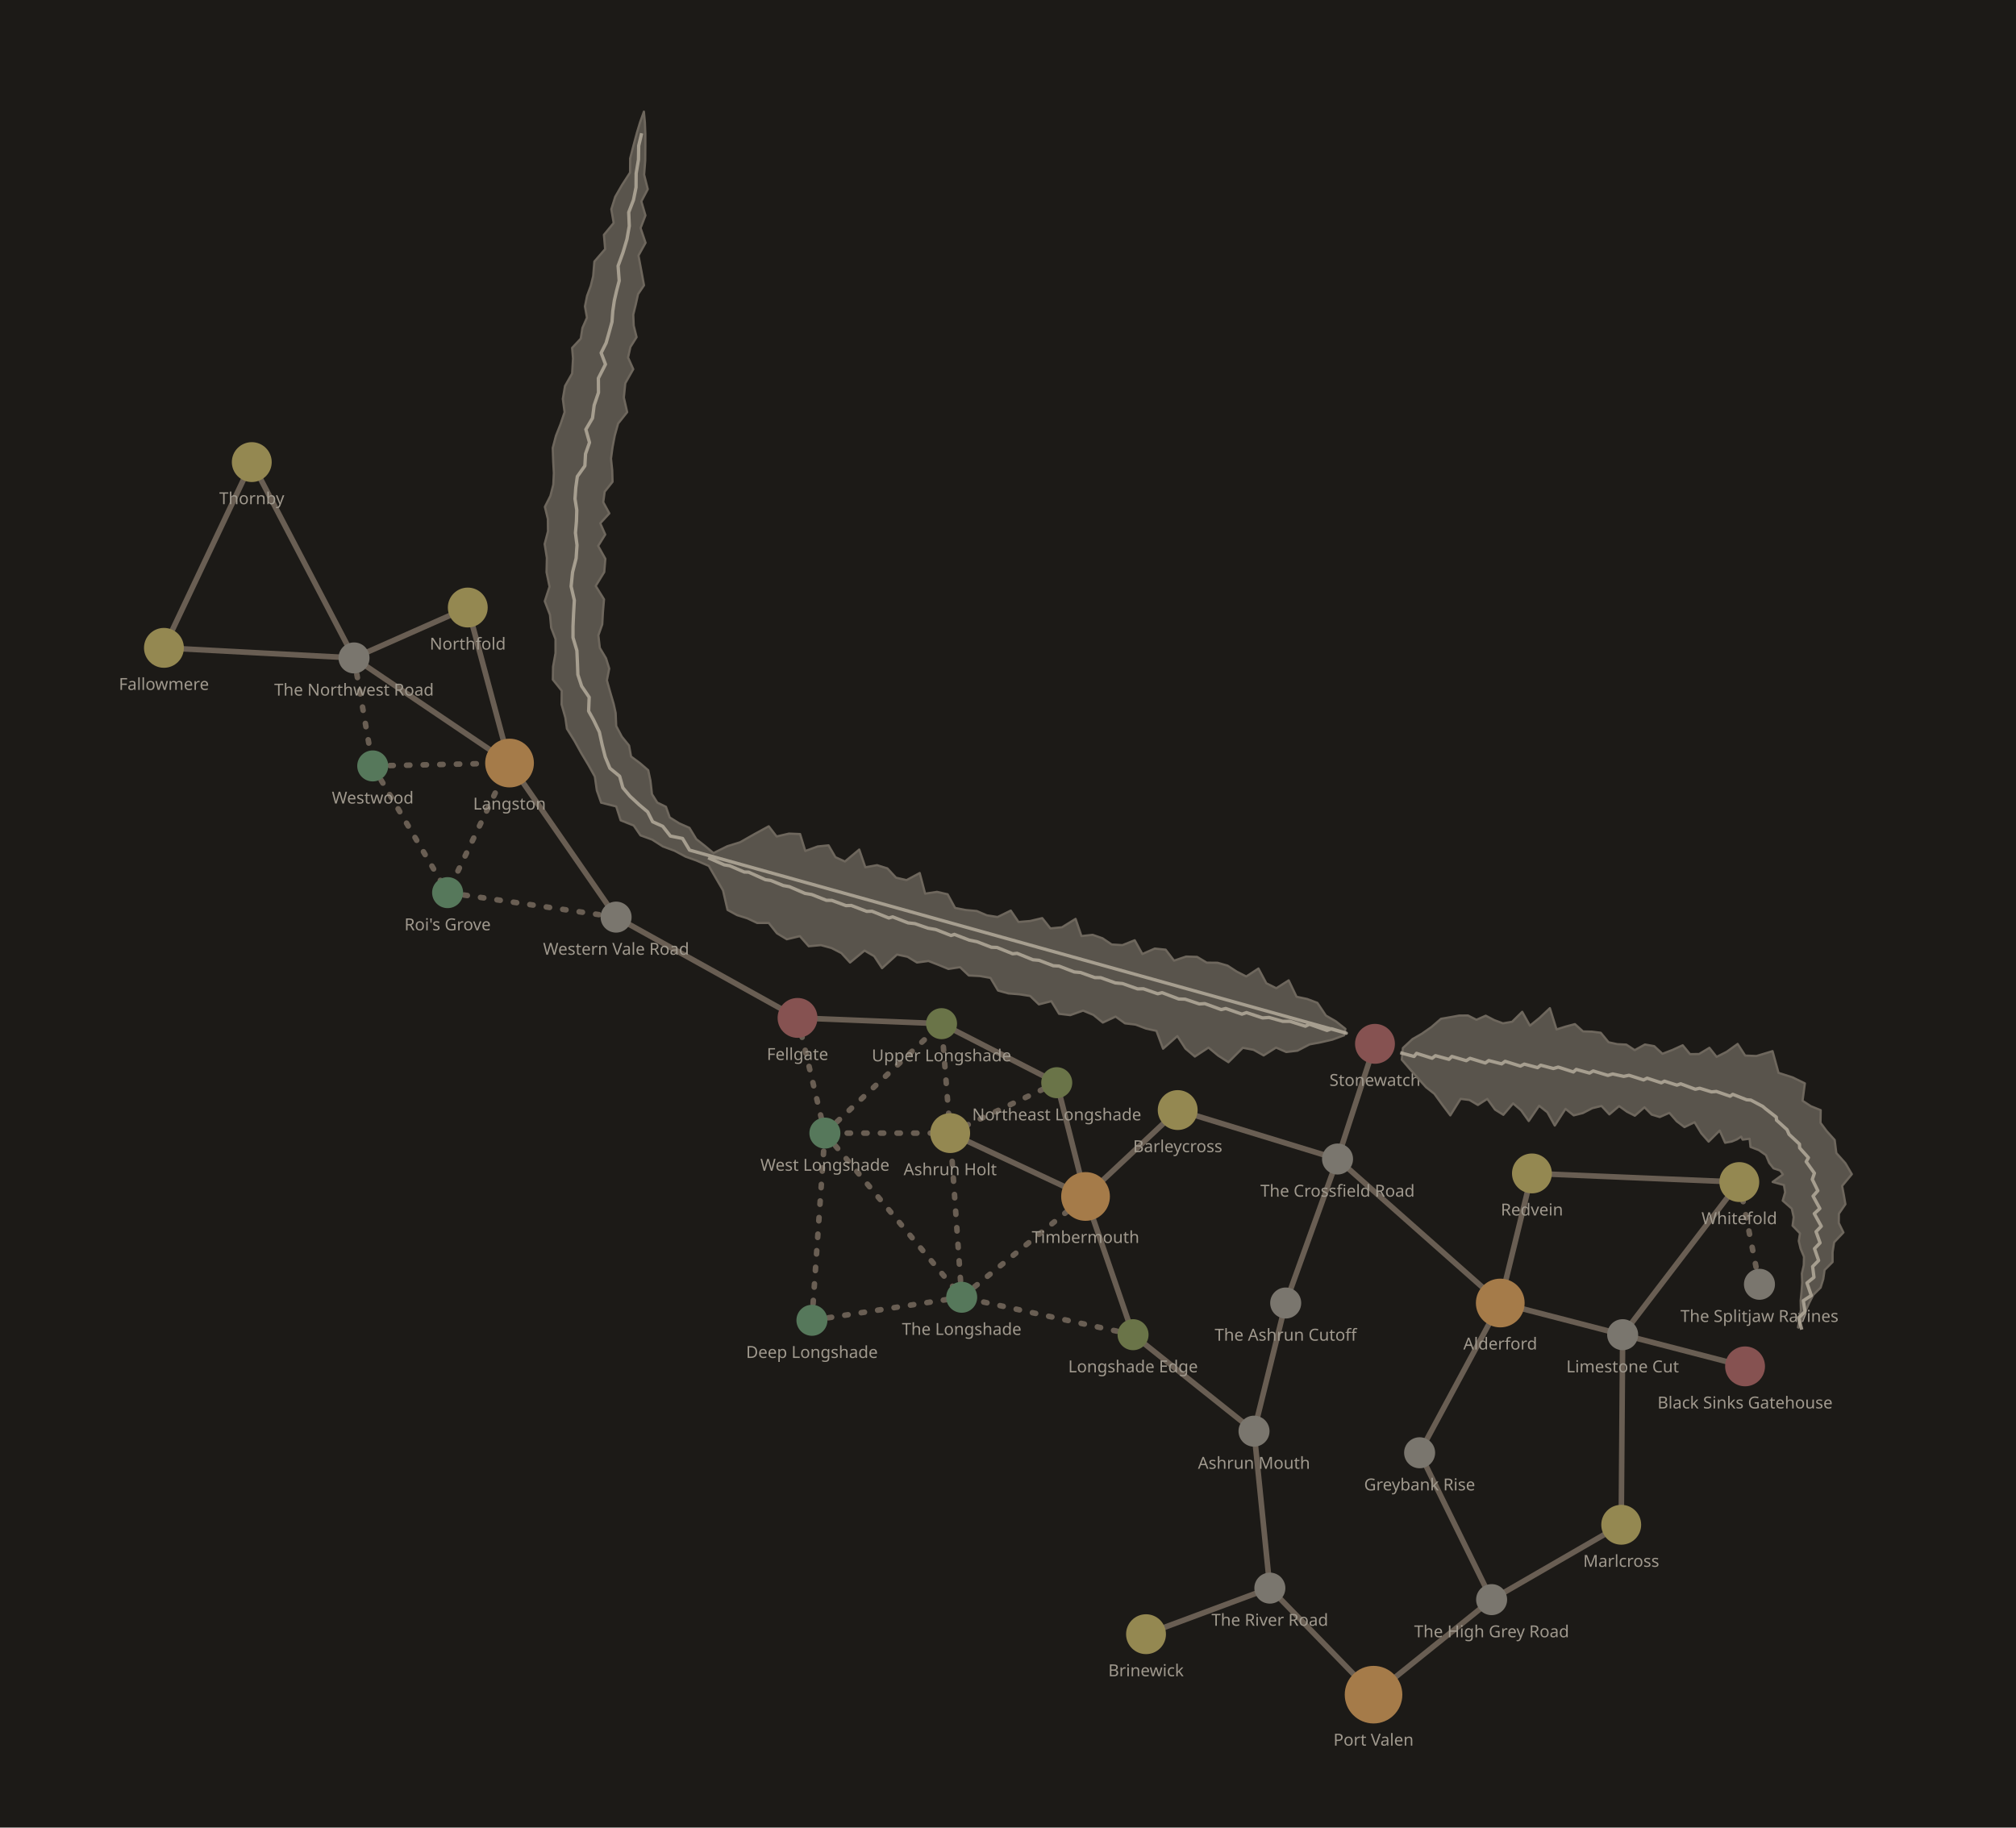
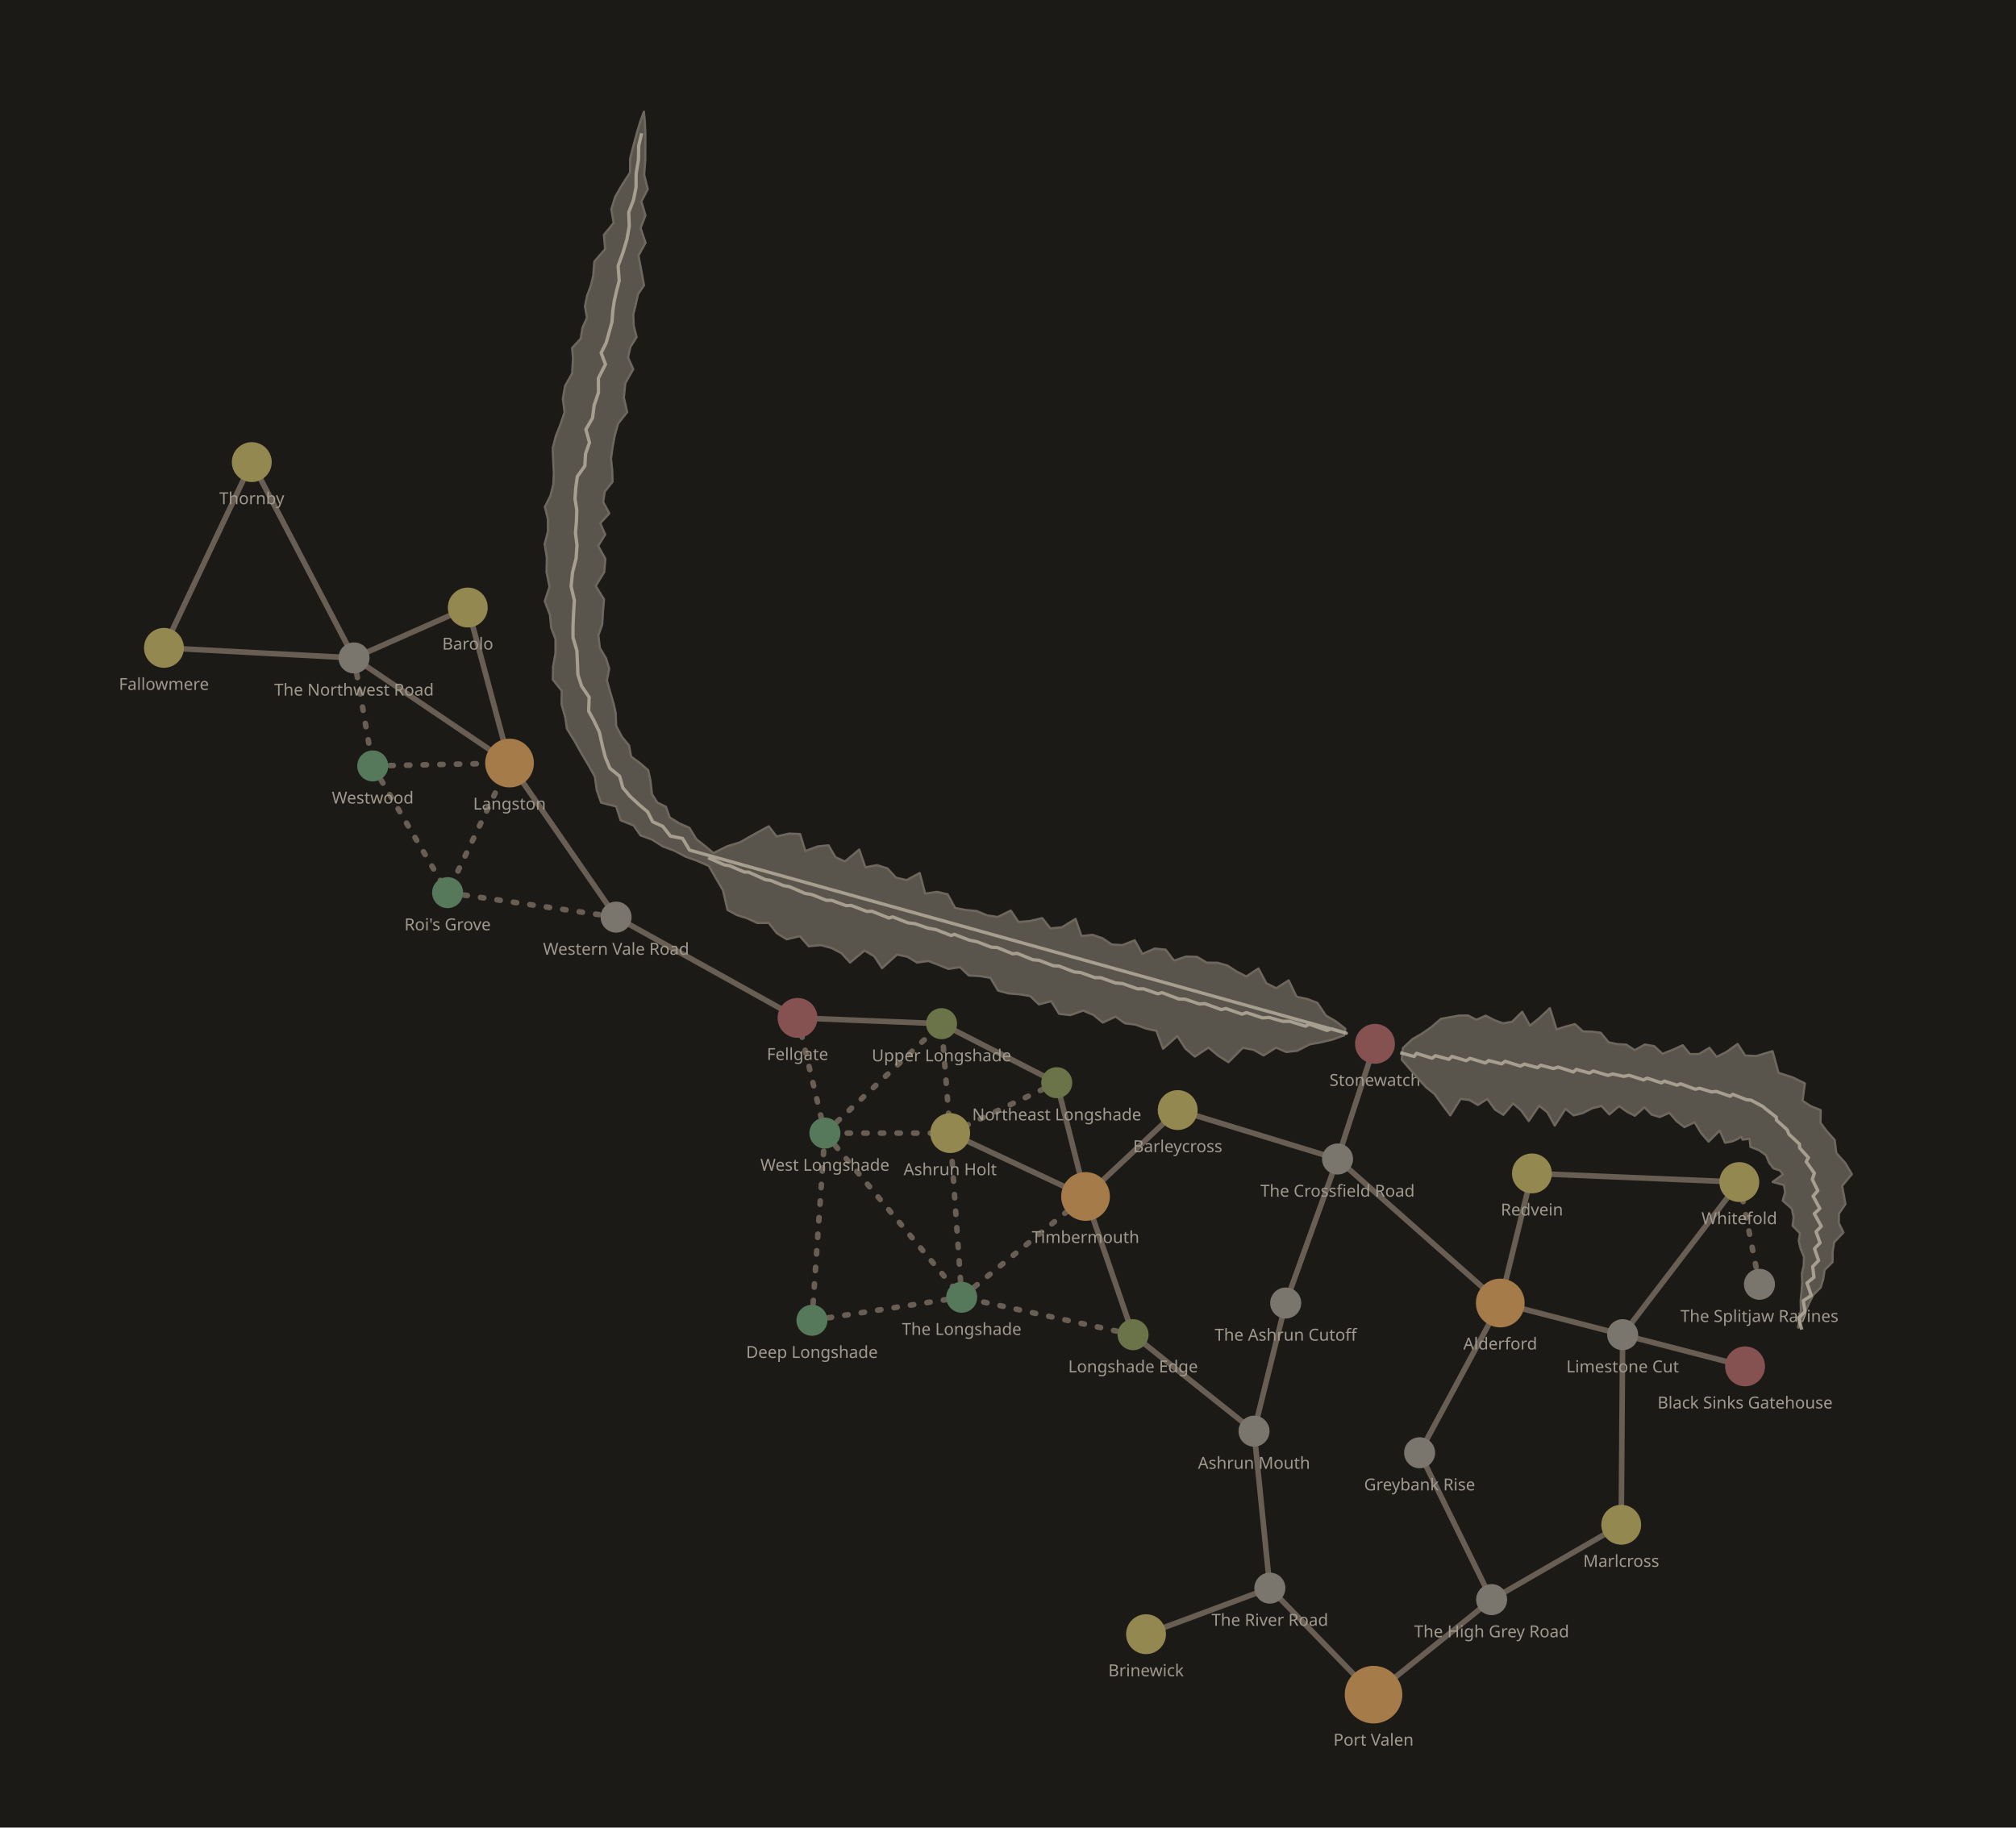
<svg xmlns="http://www.w3.org/2000/svg" viewBox="-1240 -1530 1820 1650" width="1820" height="1650">
  <style>
    #art path { fill: #8a8378; fill-opacity: 0.55; stroke: #6e675d; stroke-width: 2; stroke-linejoin: round; }
    #art path.ridge { fill: none; stroke: #b9b0a0; stroke-width: 3; stroke-opacity: 0.8; }
  </style>
  <rect id="page" x="-1240" y="-1530" width="1820" height="1650" fill="#1c1a17" />
  <g id="guide" opacity="0.7">
    <line x1="0" y1="0" x2="-93.6" y2="-96.2" stroke="#8a7b6c" stroke-width="5" stroke-linecap="round" />
    <line x1="-93.6" y1="-96.2" x2="-107.9" y2="-237.9" stroke="#8a7b6c" stroke-width="5" stroke-linecap="round" />
    <line x1="0" y1="0" x2="106.6" y2="-85.8" stroke="#8a7b6c" stroke-width="5" stroke-linecap="round" />
    <line x1="106.6" y1="-85.8" x2="41.6" y2="-218.4" stroke="#8a7b6c" stroke-width="5" stroke-linecap="round" />
    <line x1="41.6" y1="-218.4" x2="114.4" y2="-353.6" stroke="#8a7b6c" stroke-width="5" stroke-linecap="round" />
    <line x1="-93.6" y1="-96.2" x2="-205.4" y2="-54.6" stroke="#8a7b6c" stroke-width="5" stroke-linecap="round" />
    <line x1="106.6" y1="-85.8" x2="223.6" y2="-153.4" stroke="#8a7b6c" stroke-width="5" stroke-linecap="round" />
    <line x1="114.4" y1="-353.6" x2="-32.5" y2="-483.6" stroke="#8a7b6c" stroke-width="5" stroke-linecap="round" />
    <line x1="-32.5" y1="-483.6" x2="1.3" y2="-587.6" stroke="#8a7b6c" stroke-width="5" stroke-linecap="round" />
    <line x1="-32.5" y1="-483.6" x2="-176.8" y2="-527.8" stroke="#8a7b6c" stroke-width="5" stroke-linecap="round" />
    <line x1="114.4" y1="-353.6" x2="143" y2="-470.6" stroke="#8a7b6c" stroke-width="5" stroke-linecap="round" />
    <line x1="143" y1="-470.6" x2="330.2" y2="-462.8" stroke="#8a7b6c" stroke-width="5" stroke-linecap="round" />
    <line x1="114.4" y1="-353.6" x2="224.9" y2="-325" stroke="#8a7b6c" stroke-width="5" stroke-linecap="round" />
    <line x1="224.9" y1="-325" x2="330.2" y2="-462.8" stroke="#8a7b6c" stroke-width="5" stroke-linecap="round" />
    <line x1="330.2" y1="-462.8" x2="348.4" y2="-370.5" stroke="#8a7b6c" stroke-width="5" stroke-linecap="round" stroke-dasharray="3 12" />
    <line x1="224.9" y1="-325" x2="335.4" y2="-296.4" stroke="#8a7b6c" stroke-width="5" stroke-linecap="round" />
    <line x1="223.6" y1="-153.4" x2="224.9" y2="-325" stroke="#8a7b6c" stroke-width="5" stroke-linecap="round" />
    <line x1="-107.9" y1="-237.9" x2="-217.1" y2="-325" stroke="#8a7b6c" stroke-width="5" stroke-linecap="round" />
    <line x1="-107.9" y1="-237.9" x2="-79.3" y2="-353.6" stroke="#8a7b6c" stroke-width="5" stroke-linecap="round" />
    <line x1="-79.3" y1="-353.6" x2="-32.5" y2="-483.6" stroke="#8a7b6c" stroke-width="5" stroke-linecap="round" />
    <line x1="-217.1" y1="-325" x2="-371.8" y2="-358.8" stroke="#8a7b6c" stroke-width="5" stroke-linecap="round" stroke-dasharray="3 12" />
    <line x1="-371.8" y1="-358.8" x2="-260" y2="-449.8" stroke="#8a7b6c" stroke-width="5" stroke-linecap="round" stroke-dasharray="3 12" />
    <line x1="-371.8" y1="-358.8" x2="-382.2" y2="-507" stroke="#8a7b6c" stroke-width="5" stroke-linecap="round" stroke-dasharray="3 12" />
    <line x1="-217.1" y1="-325" x2="-260" y2="-449.8" stroke="#8a7b6c" stroke-width="5" stroke-linecap="round" />
    <line x1="-260" y1="-449.8" x2="-176.8" y2="-527.8" stroke="#8a7b6c" stroke-width="5" stroke-linecap="round" />
    <line x1="-260" y1="-449.8" x2="-382.2" y2="-507" stroke="#8a7b6c" stroke-width="5" stroke-linecap="round" />
    <line x1="-382.2" y1="-507" x2="-495.3" y2="-507" stroke="#8a7b6c" stroke-width="5" stroke-linecap="round" stroke-dasharray="3 12" />
    <line x1="-382.2" y1="-507" x2="-390" y2="-605.8" stroke="#8a7b6c" stroke-width="5" stroke-linecap="round" stroke-dasharray="3 12" />
    <line x1="-382.2" y1="-507" x2="-286" y2="-552.5" stroke="#8a7b6c" stroke-width="5" stroke-linecap="round" stroke-dasharray="3 12" />
    <line x1="-495.3" y1="-507" x2="-390" y2="-605.8" stroke="#8a7b6c" stroke-width="5" stroke-linecap="round" stroke-dasharray="3 12" />
    <line x1="-260" y1="-449.8" x2="-286" y2="-552.5" stroke="#8a7b6c" stroke-width="5" stroke-linecap="round" />
    <line x1="-390" y1="-605.8" x2="-286" y2="-552.5" stroke="#8a7b6c" stroke-width="5" stroke-linecap="round" />
    <line x1="-495.3" y1="-507" x2="-371.8" y2="-358.8" stroke="#8a7b6c" stroke-width="5" stroke-linecap="round" stroke-dasharray="3 12" />
    <line x1="-520" y1="-611" x2="-390" y2="-605.8" stroke="#8a7b6c" stroke-width="5" stroke-linecap="round" />
    <line x1="-520" y1="-611" x2="-495.3" y2="-507" stroke="#8a7b6c" stroke-width="5" stroke-linecap="round" stroke-dasharray="3 12" />
    <line x1="-507" y1="-338" x2="-371.8" y2="-358.8" stroke="#8a7b6c" stroke-width="5" stroke-linecap="round" stroke-dasharray="3 12" />
    <line x1="-507" y1="-338" x2="-495.3" y2="-507" stroke="#8a7b6c" stroke-width="5" stroke-linecap="round" stroke-dasharray="3 12" />
    <line x1="-520" y1="-611" x2="-683.8" y2="-702" stroke="#8a7b6c" stroke-width="5" stroke-linecap="round" />
    <line x1="-683.8" y1="-702" x2="-780" y2="-841.1" stroke="#8a7b6c" stroke-width="5" stroke-linecap="round" />
    <line x1="-780" y1="-841.1" x2="-835.9" y2="-724.1" stroke="#8a7b6c" stroke-width="5" stroke-linecap="round" stroke-dasharray="3 12" />
    <line x1="-780" y1="-841.1" x2="-903.5" y2="-838.5" stroke="#8a7b6c" stroke-width="5" stroke-linecap="round" stroke-dasharray="3 12" />
    <line x1="-780" y1="-841.1" x2="-920.4" y2="-936" stroke="#8a7b6c" stroke-width="5" stroke-linecap="round" />
    <line x1="-780" y1="-841.1" x2="-817.7" y2="-981.5" stroke="#8a7b6c" stroke-width="5" stroke-linecap="round" />
    <line x1="-920.4" y1="-936" x2="-817.7" y2="-981.5" stroke="#8a7b6c" stroke-width="5" stroke-linecap="round" />
    <line x1="-920.4" y1="-936" x2="-1012.7" y2="-1112.8" stroke="#8a7b6c" stroke-width="5" stroke-linecap="round" />
    <line x1="-1012.7" y1="-1112.8" x2="-1092" y2="-945.1" stroke="#8a7b6c" stroke-width="5" stroke-linecap="round" />
    <line x1="-1092" y1="-945.1" x2="-920.4" y2="-936" stroke="#8a7b6c" stroke-width="5" stroke-linecap="round" />
    <line x1="-920.4" y1="-936" x2="-903.5" y2="-838.5" stroke="#8a7b6c" stroke-width="5" stroke-linecap="round" stroke-dasharray="3 12" />
    <line x1="-903.5" y1="-838.5" x2="-835.9" y2="-724.1" stroke="#8a7b6c" stroke-width="5" stroke-linecap="round" stroke-dasharray="3 12" />
    <line x1="-835.9" y1="-724.1" x2="-683.8" y2="-702" stroke="#8a7b6c" stroke-width="5" stroke-linecap="round" stroke-dasharray="3 12" />
    <circle cx="0" cy="0" r="26" fill="#e0a45e" />
    <text x="0" y="46" fill="#d8cfc0" font-family="sans-serif" font-size="15" text-anchor="middle">Port Valen</text>
    <circle cx="-93.6" cy="-96.2" r="14" fill="#a39d93" />
    <text x="-93.6" y="-62.2" fill="#d8cfc0" font-family="sans-serif" font-size="15" text-anchor="middle">The River Road</text>
    <circle cx="-107.9" cy="-237.9" r="14" fill="#a39d93" />
    <text x="-107.9" y="-203.9" fill="#d8cfc0" font-family="sans-serif" font-size="15" text-anchor="middle">Ashrun Mouth</text>
    <circle cx="-79.3" cy="-353.6" r="14" fill="#a39d93" />
    <text x="-79.3" y="-319.6" fill="#d8cfc0" font-family="sans-serif" font-size="15" text-anchor="middle">The Ashrun Cutoff</text>
    <circle cx="106.6" cy="-85.8" r="14" fill="#a39d93" />
    <text x="106.6" y="-51.8" fill="#d8cfc0" font-family="sans-serif" font-size="15" text-anchor="middle">The High Grey Road</text>
    <circle cx="41.6" cy="-218.4" r="14" fill="#a39d93" />
    <text x="41.6" y="-184.4" fill="#d8cfc0" font-family="sans-serif" font-size="15" text-anchor="middle">Greybank Rise</text>
    <circle cx="114.4" cy="-353.6" r="22" fill="#e0a45e" />
    <text x="114.4" y="-311.6" fill="#d8cfc0" font-family="sans-serif" font-size="15" text-anchor="middle">Alderford</text>
    <circle cx="-32.5" cy="-483.6" r="14" fill="#a39d93" />
    <text x="-32.5" y="-449.6" fill="#d8cfc0" font-family="sans-serif" font-size="15" text-anchor="middle">The Crossfield Road</text>
    <circle cx="143" cy="-470.6" r="18" fill="#c8b66a" />
    <text x="143" y="-432.6" fill="#d8cfc0" font-family="sans-serif" font-size="15" text-anchor="middle">Redvein</text>
    <circle cx="330.2" cy="-462.8" r="18" fill="#c8b66a" />
    <text x="330.2" y="-424.8" fill="#d8cfc0" font-family="sans-serif" font-size="15" text-anchor="middle">Whitefold</text>
    <circle cx="348.4" cy="-370.5" r="14" fill="#a39d93" />
    <text x="348.4" y="-336.5" fill="#d8cfc0" font-family="sans-serif" font-size="15" text-anchor="middle">The Splitjaw Ravines</text>
    <circle cx="224.9" cy="-325" r="14" fill="#a39d93" />
    <text x="224.9" y="-291" fill="#d8cfc0" font-family="sans-serif" font-size="15" text-anchor="middle">Limestone Cut</text>
    <circle cx="335.4" cy="-296.4" r="18" fill="#b36a6a" />
    <text x="335.4" y="-258.4" fill="#d8cfc0" font-family="sans-serif" font-size="15" text-anchor="middle">Black Sinks Gatehouse</text>
    <circle cx="-205.4" cy="-54.6" r="18" fill="#c8b66a" />
    <text x="-205.4" y="-16.6" fill="#d8cfc0" font-family="sans-serif" font-size="15" text-anchor="middle">Brinewick</text>
    <circle cx="223.6" cy="-153.4" r="18" fill="#c8b66a" />
    <text x="223.6" y="-115.4" fill="#d8cfc0" font-family="sans-serif" font-size="15" text-anchor="middle">Marlcross</text>
    <circle cx="-217.1" cy="-325" r="14" fill="#8c9a5c" />
    <text x="-217.1" y="-291" fill="#d8cfc0" font-family="sans-serif" font-size="15" text-anchor="middle">Longshade Edge</text>
    <circle cx="-371.8" cy="-358.8" r="14" fill="#6f9f78" />
    <text x="-371.8" y="-324.8" fill="#d8cfc0" font-family="sans-serif" font-size="15" text-anchor="middle">The Longshade</text>
    <circle cx="-260" cy="-449.8" r="22" fill="#e0a45e" />
    <text x="-260" y="-407.8" fill="#d8cfc0" font-family="sans-serif" font-size="15" text-anchor="middle">Timbermouth</text>
    <circle cx="-176.8" cy="-527.8" r="18" fill="#c8b66a" />
    <text x="-176.8" y="-489.8" fill="#d8cfc0" font-family="sans-serif" font-size="15" text-anchor="middle">Barleycross</text>
    <circle cx="-382.2" cy="-507" r="18" fill="#c8b66a" />
    <text x="-382.2" y="-469" fill="#d8cfc0" font-family="sans-serif" font-size="15" text-anchor="middle">Ashrun Holt</text>
    <circle cx="1.3" cy="-587.6" r="18" fill="#b36a6a" />
    <text x="1.3" y="-549.6" fill="#d8cfc0" font-family="sans-serif" font-size="15" text-anchor="middle">Stonewatch</text>
    <circle cx="-495.3" cy="-507" r="14" fill="#6f9f78" />
    <text x="-495.3" y="-473" fill="#d8cfc0" font-family="sans-serif" font-size="15" text-anchor="middle">West Longshade</text>
    <circle cx="-390" cy="-605.8" r="14" fill="#8c9a5c" />
    <text x="-390" y="-571.8" fill="#d8cfc0" font-family="sans-serif" font-size="15" text-anchor="middle">Upper Longshade</text>
    <circle cx="-286" cy="-552.5" r="14" fill="#8c9a5c" />
    <text x="-286" y="-518.5" fill="#d8cfc0" font-family="sans-serif" font-size="15" text-anchor="middle">Northeast Longshade</text>
    <circle cx="-520" cy="-611" r="18" fill="#b36a6a" />
    <text x="-520" y="-573" fill="#d8cfc0" font-family="sans-serif" font-size="15" text-anchor="middle">Fellgate</text>
    <circle cx="-507" cy="-338" r="14" fill="#6f9f78" />
    <text x="-507" y="-304" fill="#d8cfc0" font-family="sans-serif" font-size="15" text-anchor="middle">Deep Longshade</text>
    <circle cx="-835.9" cy="-724.1" r="14" fill="#6f9f78" />
    <text x="-835.9" y="-690.1" fill="#d8cfc0" font-family="sans-serif" font-size="15" text-anchor="middle">Roi's Grove</text>
    <circle cx="-903.5" cy="-838.5" r="14" fill="#6f9f78" />
    <text x="-903.5" y="-804.5" fill="#d8cfc0" font-family="sans-serif" font-size="15" text-anchor="middle">Westwood</text>
    <circle cx="-683.8" cy="-702" r="14" fill="#a39d93" />
    <text x="-683.8" y="-668" fill="#d8cfc0" font-family="sans-serif" font-size="15" text-anchor="middle">Western Vale Road</text>
    <circle cx="-780" cy="-841.1" r="22" fill="#e0a45e" />
    <text x="-780" y="-799.1" fill="#d8cfc0" font-family="sans-serif" font-size="15" text-anchor="middle">Langston</text>
    <circle cx="-920.4" cy="-936" r="14" fill="#a39d93" />
    <text x="-920.4" y="-902" fill="#d8cfc0" font-family="sans-serif" font-size="15" text-anchor="middle">The Northwest Road</text>
    <circle cx="-817.7" cy="-981.5" r="18" fill="#c8b66a" />
-     <text x="-817.7" y="-943.5" fill="#d8cfc0" font-family="sans-serif" font-size="15" text-anchor="middle">Northfold</text>
+     <text x="-817.7" y="-943.5" fill="#d8cfc0" font-family="sans-serif" font-size="15" text-anchor="middle">Barolo</text>
    <circle cx="-1012.7" cy="-1112.8" r="18" fill="#c8b66a" />
    <text x="-1012.7" y="-1074.8" fill="#d8cfc0" font-family="sans-serif" font-size="15" text-anchor="middle">Thornby</text>
    <circle cx="-1092" cy="-945.1" r="18" fill="#c8b66a" />
    <text x="-1092" y="-907.1" fill="#d8cfc0" font-family="sans-serif" font-size="15" text-anchor="middle">Fallowmere</text>
  </g>
  <g id="art">
    <path id="coldspine-west" d="M-600.1 -748.2 L-593.7 -737.2 L-587.3 -726.2 L-583.2 -708.5 L-574.6 -703.8 L-565.3 -700.9 L-556.4 -696.7 L-546 -696.7 L-538.6 -687.4 L-529.7 -682 L-517.9 -684.8 L-509.9 -675.7 L-498.9 -676.7 L-489.3 -674.1 L-480.4 -669.5 L-472.6 -661 L-459.5 -671.8 L-450.8 -666.7 L-443.7 -655.9 L-430.2 -668.2 L-420.7 -666.2 L-412.2 -661 L-401.8 -662.4 L-392.8 -658.9 L-383.8 -655.2 L-373.3 -656.8 L-365.4 -649.3 L-355.4 -648.8 L-345.8 -647.1 L-339 -635.7 L-329.6 -633.1 L-319.7 -632.3 L-310 -630.8 L-302.1 -623.2 L-290.9 -626.1 L-283.9 -614.7 L-273.8 -613.5 L-262.2 -617.6 L-252.9 -613.7 L-244.4 -606.8 L-232.9 -612.2 L-224.4 -606.1 L-214.7 -604.9 L-205.5 -601.4 L-196 -599.3 L-190 -583.2 L-177.1 -594.6 L-169.8 -583.3 L-161.3 -576.1 L-149 -584.2 L-140.2 -576.9 L-131 -571 L-118 -584 L-108.3 -582.2 L-99.2 -577.1 L-88 -584.2 L-78.8 -580.2 L-68.7 -581.4 L-57.7 -587.1 L-47.5 -589 L-37.1 -591.4 L-26.5 -595.3 L-25.4 -601.1 L-34 -607.9 L-43 -613.1 L-50.7 -624.6 L-60 -628.1 L-69.5 -630.1 L-76.6 -644.9 L-87.8 -637.8 L-96.8 -642.3 L-103.9 -655.6 L-114.9 -648.4 L-123.5 -652.8 L-131.8 -658.2 L-140.8 -660.8 L-150.6 -660.9 L-159.3 -666.1 L-169.2 -666.4 L-180.1 -662.7 L-187.7 -672.6 L-197.5 -673.6 L-208.7 -668.7 L-215.6 -681.1 L-226.7 -676.7 L-236.4 -677.3 L-244.7 -682.9 L-253.6 -686 L-263.7 -684.9 L-269 -700.4 L-281.3 -692.8 L-291.7 -691.8 L-299.1 -701.1 L-310 -698.5 L-320.5 -697.6 L-327.5 -707.9 L-339.4 -702.1 L-349.1 -703.6 L-358.2 -707.5 L-368.1 -708.4 L-377.8 -710.3 L-384.5 -722.6 L-394.1 -724.8 L-404.8 -723.2 L-409.7 -741.8 L-421.6 -735.4 L-431.1 -737.6 L-438.9 -746 L-448.2 -748.9 L-458.8 -747 L-464.3 -763 L-477.2 -752.2 L-485.8 -756.1 L-492 -766.8 L-501.8 -765.8 L-513 -761.7 L-517.7 -777 L-527.7 -777.4 L-538.9 -774.8 L-546 -784 L-558.8 -777 L-571.8 -769.6 L-583.4 -766 L-595.9 -759.8L-603.4 -766.1 L-611.4 -772.4 L-617.6 -782.6 L-626.7 -786.6 L-635.4 -792.0 L-638.8 -801.6 L-646.6 -805.4 L-651.4 -813.0 L-652.8 -825.2 L-654.8 -834.6 L-662.0 -840.8 L-670.3 -847.0 L-672.1 -856.9 L-678.6 -864.9 L-683.7 -874.5 L-684.2 -886.3 L-686.0 -894.5 L-689.2 -905.4 L-692.1 -915.8 L-690.0 -926.4 L-692.9 -935.7 L-698.5 -945.1 L-699.8 -956.4 L-696.3 -966.3 L-695.7 -977.1 L-694.7 -988.9 L-702.2 -1001.0 L-694.5 -1013.5 L-693.5 -1025.5 L-700.0 -1037.1 L-693.6 -1047.4 L-698.1 -1057.6 L-689.9 -1066.5 L-695.4 -1076.6 L-694.1 -1086.1 L-687.0 -1095.0 L-687.3 -1105.4 L-688.4 -1116.0 L-687.0 -1126.3 L-685.0 -1136.8 L-682.0 -1147.6 L-673.8 -1157.9 L-676.8 -1171.1 L-675.5 -1184.0 L-668.3 -1196.7 L-673.0 -1207.2 L-670.9 -1216.7 L-665.3 -1225.6 L-667.9 -1236.0 L-668.3 -1246.0 L-666.0 -1255.3 L-664.0 -1264.4 L-658.6 -1272.4 L-661.1 -1286.0 L-663.6 -1299.3 L-657.2 -1310.8 L-661.7 -1324.1 L-657.3 -1335.5 L-661.0 -1348.2 L-655.2 -1359.2 L-658.5 -1372.3 L-657.5 -1385.1 L-657.4 -1397.6 L-657.4 -1409.2 L-657.8 -1419.3 L-658.7 -1429.2 L-658.7 -1429.2 L-658.7 -1429.2 L-662.1 -1419.8 L-665.0 -1410.2 L-668.0 -1399.0 L-671.1 -1387.0 L-671.2 -1374.2 L-678.5 -1362.9 L-684.6 -1352.3 L-688.1 -1341.1 L-686.0 -1328.7 L-694.8 -1318.0 L-693.7 -1305.1 L-703.4 -1293.9 L-704.5 -1280.7 L-706.7 -1271.8 L-710.0 -1262.9 L-711.9 -1253.4 L-710.1 -1243.2 L-714.2 -1233.9 L-715.7 -1224.3 L-723.5 -1215.9 L-722.7 -1206.3 L-723.5 -1192.8 L-729.9 -1181.5 L-731.9 -1169.9 L-730.3 -1157.9 L-733.9 -1147.2 L-738.1 -1136.6 L-741.0 -1125.6 L-740.6 -1114.0 L-740.0 -1102.9 L-740.5 -1092.4 L-743.1 -1082.3 L-748.1 -1072.4 L-745.4 -1061.4 L-745.3 -1050.3 L-748.3 -1038.8 L-746.3 -1026.3 L-746.6 -1013.4 L-743.9 -1000.3 L-748.2 -987.2 L-743.5 -974.9 L-742.4 -963.3 L-738.5 -953.0 L-738.5 -940.3 L-740.7 -928.1 L-740.9 -916.4 L-732.9 -906.4 L-733.0 -894.0 L-729.6 -882.0 L-728.2 -872.1 L-721.3 -861.0 L-715.1 -849.8 L-708.8 -839.3 L-703.0 -828.9 L-701.2 -816.4 L-697.3 -805.3 L-683.7 -801.9 L-679.7 -789.4 L-667.9 -784.7 L-661.8 -775.8 L-651.3 -772.0 L-641.6 -765.8 L-631.0 -761.9 L-621.1 -756.6 L-611.3 -753.1 Z" />
    <path id="coldspine-east" d="M25.5 -573.3 L32.8 -564.8 L40.1 -556.6 L47.4 -548.4 L54.9 -542.5 L62.1 -532.6 L69.3 -523 L78.6 -537.9 L86.6 -536.9 L94.2 -532.4 L102.7 -537.9 L109.7 -528.2 L117.2 -523.5 L126 -533.8 L133.2 -527.6 L140.1 -517.9 L149.5 -531.7 L156.9 -525.8 L163.6 -513.8 L173.3 -528.9 L180.7 -523 L189 -525.1 L197.5 -529.5 L205.8 -531.5 L212.9 -523.9 L221.7 -531.4 L228.8 -526.3 L235.9 -522.7 L244.6 -530.3 L251.1 -523.7 L258.4 -521.5 L267.1 -525.3 L273.7 -517.7 L280.7 -512.4 L289.8 -516.8 L295.9 -506.8 L302.5 -499.3 L312.5 -509.3 L317.4 -498.3 L323.4 -499.4 L328 -501.3 L331.9 -503.8 L333.2 -501.1 L339.5 -501.9 L340.3 -494.5 L347.9 -491.6 L354.3 -487.1 L357.2 -480.1 L361.1 -475.2 L367.1 -473.2 L369.6 -469.7 L360.3 -462.9 L370.5 -460.1 L371.6 -453.6 L369.4 -446 L377.6 -438.8 L379.3 -431.1 L378.3 -423.4 L385 -416.5 L383.9 -409.6 L385.5 -402.8 L388.6 -395.3 L388.4 -387.7 L386.7 -380.2 L387 -372 L386.4 -363.9 L385.6 -355.8 L385.8 -347.4 L384.6 -339.5 L383.2 -331.6 L383.8 -331.4 L386.5 -339 L390 -346.3 L393.3 -353.7 L397 -361 L403.6 -367.5 L406 -375.2 L407.2 -383.4 L414.4 -390.6 L414.4 -399.5 L415.8 -408.4 L424.2 -417.3 L420 -425.9 L420.1 -434.2 L426 -442.8 L424.6 -450.9 L423 -459.3 L431.8 -469.9 L426 -479.8 L417.8 -489 L416.3 -500.8 L409.1 -508.8 L403.5 -516.3 L403.7 -527.7 L394.8 -531.3 L387.3 -536.2 L389.4 -551.9 L378.3 -557.3 L365.6 -561.4 L360.2 -581 L345.7 -576.6 L335.5 -577 L328.7 -587.5 L318.8 -580.4 L309.7 -575.8 L303.2 -584 L293.9 -578.4 L285.7 -578.3 L279.1 -586.3 L269.9 -582.1 L260.8 -578.6 L253.4 -585.5 L245 -587 L235.8 -581.9 L228.2 -586.9 L220 -587.3 L212.2 -589 L205.1 -597.6 L197.1 -598.6 L189.1 -598.8 L181.8 -605.4 L173.5 -603.2 L165.2 -600.6 L159.2 -619.8 L150.1 -611.2 L141.2 -604 L134.2 -616.5 L125.1 -607.5 L116.8 -606.1 L109 -609 L101.3 -613 L92.9 -609.3 L85.2 -613.2 L77.2 -613.1 L69 -611.6 L60.9 -610.2 L52.2 -602.7 L43.6 -596.7 L35.2 -591.9 L26.5 -583.8 Z" />
    <path id="coldspine-west-spine" class="ridge" d="M-600.7 -755.6 L-586.2 -749.2 L-581.3 -748.4 L-568.1 -742.7 L-564.2 -742.6 L-549 -735.8 L-544.2 -735.1 L-532.9 -730.5 L-527.4 -729.5 L-513.2 -723.4 L-507.2 -722.4 L-494 -717.2 L-489.1 -717.1 L-476.3 -712.4 L-471.5 -712.5 L-457.6 -707.2 L-452.8 -707.3 L-437.6 -701.2 L-434.1 -702.2 L-420.2 -696.8 L-414 -696.1 L-402.2 -692 L-395.2 -690.8 L-381.4 -685.4 L-378.4 -686.4 L-364.9 -681.2 L-358 -679.8 L-345 -674.8 L-339.9 -674.6 L-325.8 -668.9 L-321.8 -669.3 L-307.5 -663.5 L-302 -663 L-289.1 -658.1 L-284 -657.8 L-270.2 -652.5 L-264.5 -652 L-251.7 -647.4 L-246.3 -647.3 L-233.1 -642.6 L-226.6 -642 L-213 -637.2 L-207.8 -637.3 L-194.8 -632.8 L-190.9 -633.8 L-175.9 -628.1 L-170.1 -627.9 L-157.3 -623.6 L-152.3 -623.9 L-137.5 -618.5 L-133.4 -619.5 L-118.8 -614.4 L-114.7 -615.8 L-100.2 -611 L-94.3 -611.4 L-81.9 -607.9 L-75.4 -607.9 L-61.5 -603.5 L-57.9 -605.3 L-42 -599.7 L-37.9 -601.2 L-24.6 -597.2 L-617.5 -762.5 L-623.8 -773.0 L-634.8 -775.2 L-641.7 -784.0 L-650.8 -788.1 L-655.3 -797.0 L-662.9 -803.4 L-671.3 -811.2 L-677.7 -818.8 L-680.6 -829.2 L-689.4 -836.4 L-693.6 -846.6 L-696.4 -857.6 L-698.9 -869.1 L-704.1 -879.9 L-708.6 -888.0 L-708.1 -900.5 L-714.9 -910.5 L-718.3 -920.9 L-718.7 -931.6 L-719.2 -942.6 L-722.7 -954.4 L-722.7 -964.5 L-722.2 -975.9 L-721.5 -988.0 L-724.4 -1000.6 L-723.1 -1013.4 L-719.9 -1025.9 L-719.1 -1037.8 L-720.5 -1048.9 L-719.6 -1059.3 L-719.3 -1069.5 L-720.9 -1079.7 L-720.2 -1089.7 L-718.8 -1099.8 L-712.0 -1109.4 L-711.4 -1120.2 L-707.8 -1130.5 L-711.1 -1142.3 L-705.1 -1152.5 L-703.6 -1164.1 L-699.7 -1175.6 L-699.8 -1188.5 L-693.4 -1201.1 L-697.3 -1211.4 L-692.8 -1220.4 L-690.1 -1229.9 L-687.5 -1239.4 L-686.8 -1249.1 L-685.4 -1258.6 L-683.3 -1267.7 L-681.0 -1276.5 L-682.0 -1289.9 L-677.6 -1302.0 L-674.0 -1314.0 L-671.9 -1326.0 L-672.4 -1338.3 L-668.1 -1349.5 L-665.8 -1360.9 L-665.7 -1373.4 L-663.6 -1385.9 L-663.4 -1398.4 L-660.7 -1409.7" />
    <path id="coldspine-east-spine" class="ridge" d="M24.1 -579.6 L36.6 -576.2 L38.8 -579 L52.9 -574.6 L55.9 -576.9 L68.1 -573.6 L70.7 -576.2 L83.7 -572.4 L87.1 -574.5 L100.9 -570.3 L104 -572.5 L115.7 -569.5 L118.8 -571.8 L132.6 -567.5 L136.1 -569.3 L148.1 -566.1 L150.9 -568.3 L162.4 -565.3 L166.7 -566.6 L180.4 -562.2 L183 -564.5 L195 -561.2 L198.3 -563.1 L211.6 -559.1 L215.9 -560.4 L225.9 -558.2 L230.6 -559.2 L243.8 -555 L247 -556.6 L259.8 -552.4 L262.6 -553.9 L273.9 -550.3 L277.3 -551.5 L290.5 -546.6 L294.4 -547.5 L305.1 -544.2 L309.5 -544.6 L321.9 -540.3 L324.3 -542 L336.8 -537.1 L340.6 -536.8 L351.4 -531.1 L353.7 -529.1 L363.6 -521.4 L363.8 -518.7 L373.3 -510.1 L375.1 -505.9 L384.5 -497.1 L384.7 -493.6 L392.6 -484.8 L390.6 -481.2 L398 -470.8 L396.1 -465.2 L401.1 -455 L396.8 -450.1 L402.9 -438.9 L397.9 -434.3 L404.2 -422.9 L399.5 -418 L403.1 -407.9 L398.1 -402.7 L401.8 -392 L396.4 -386.5 L397.6 -376.8 L391.3 -371.7 L395.2 -360.4 L388 -355.7 L389.5 -345.8 L383.7 -340.3 L386.6 -329.6" />
  </g>
</svg>
